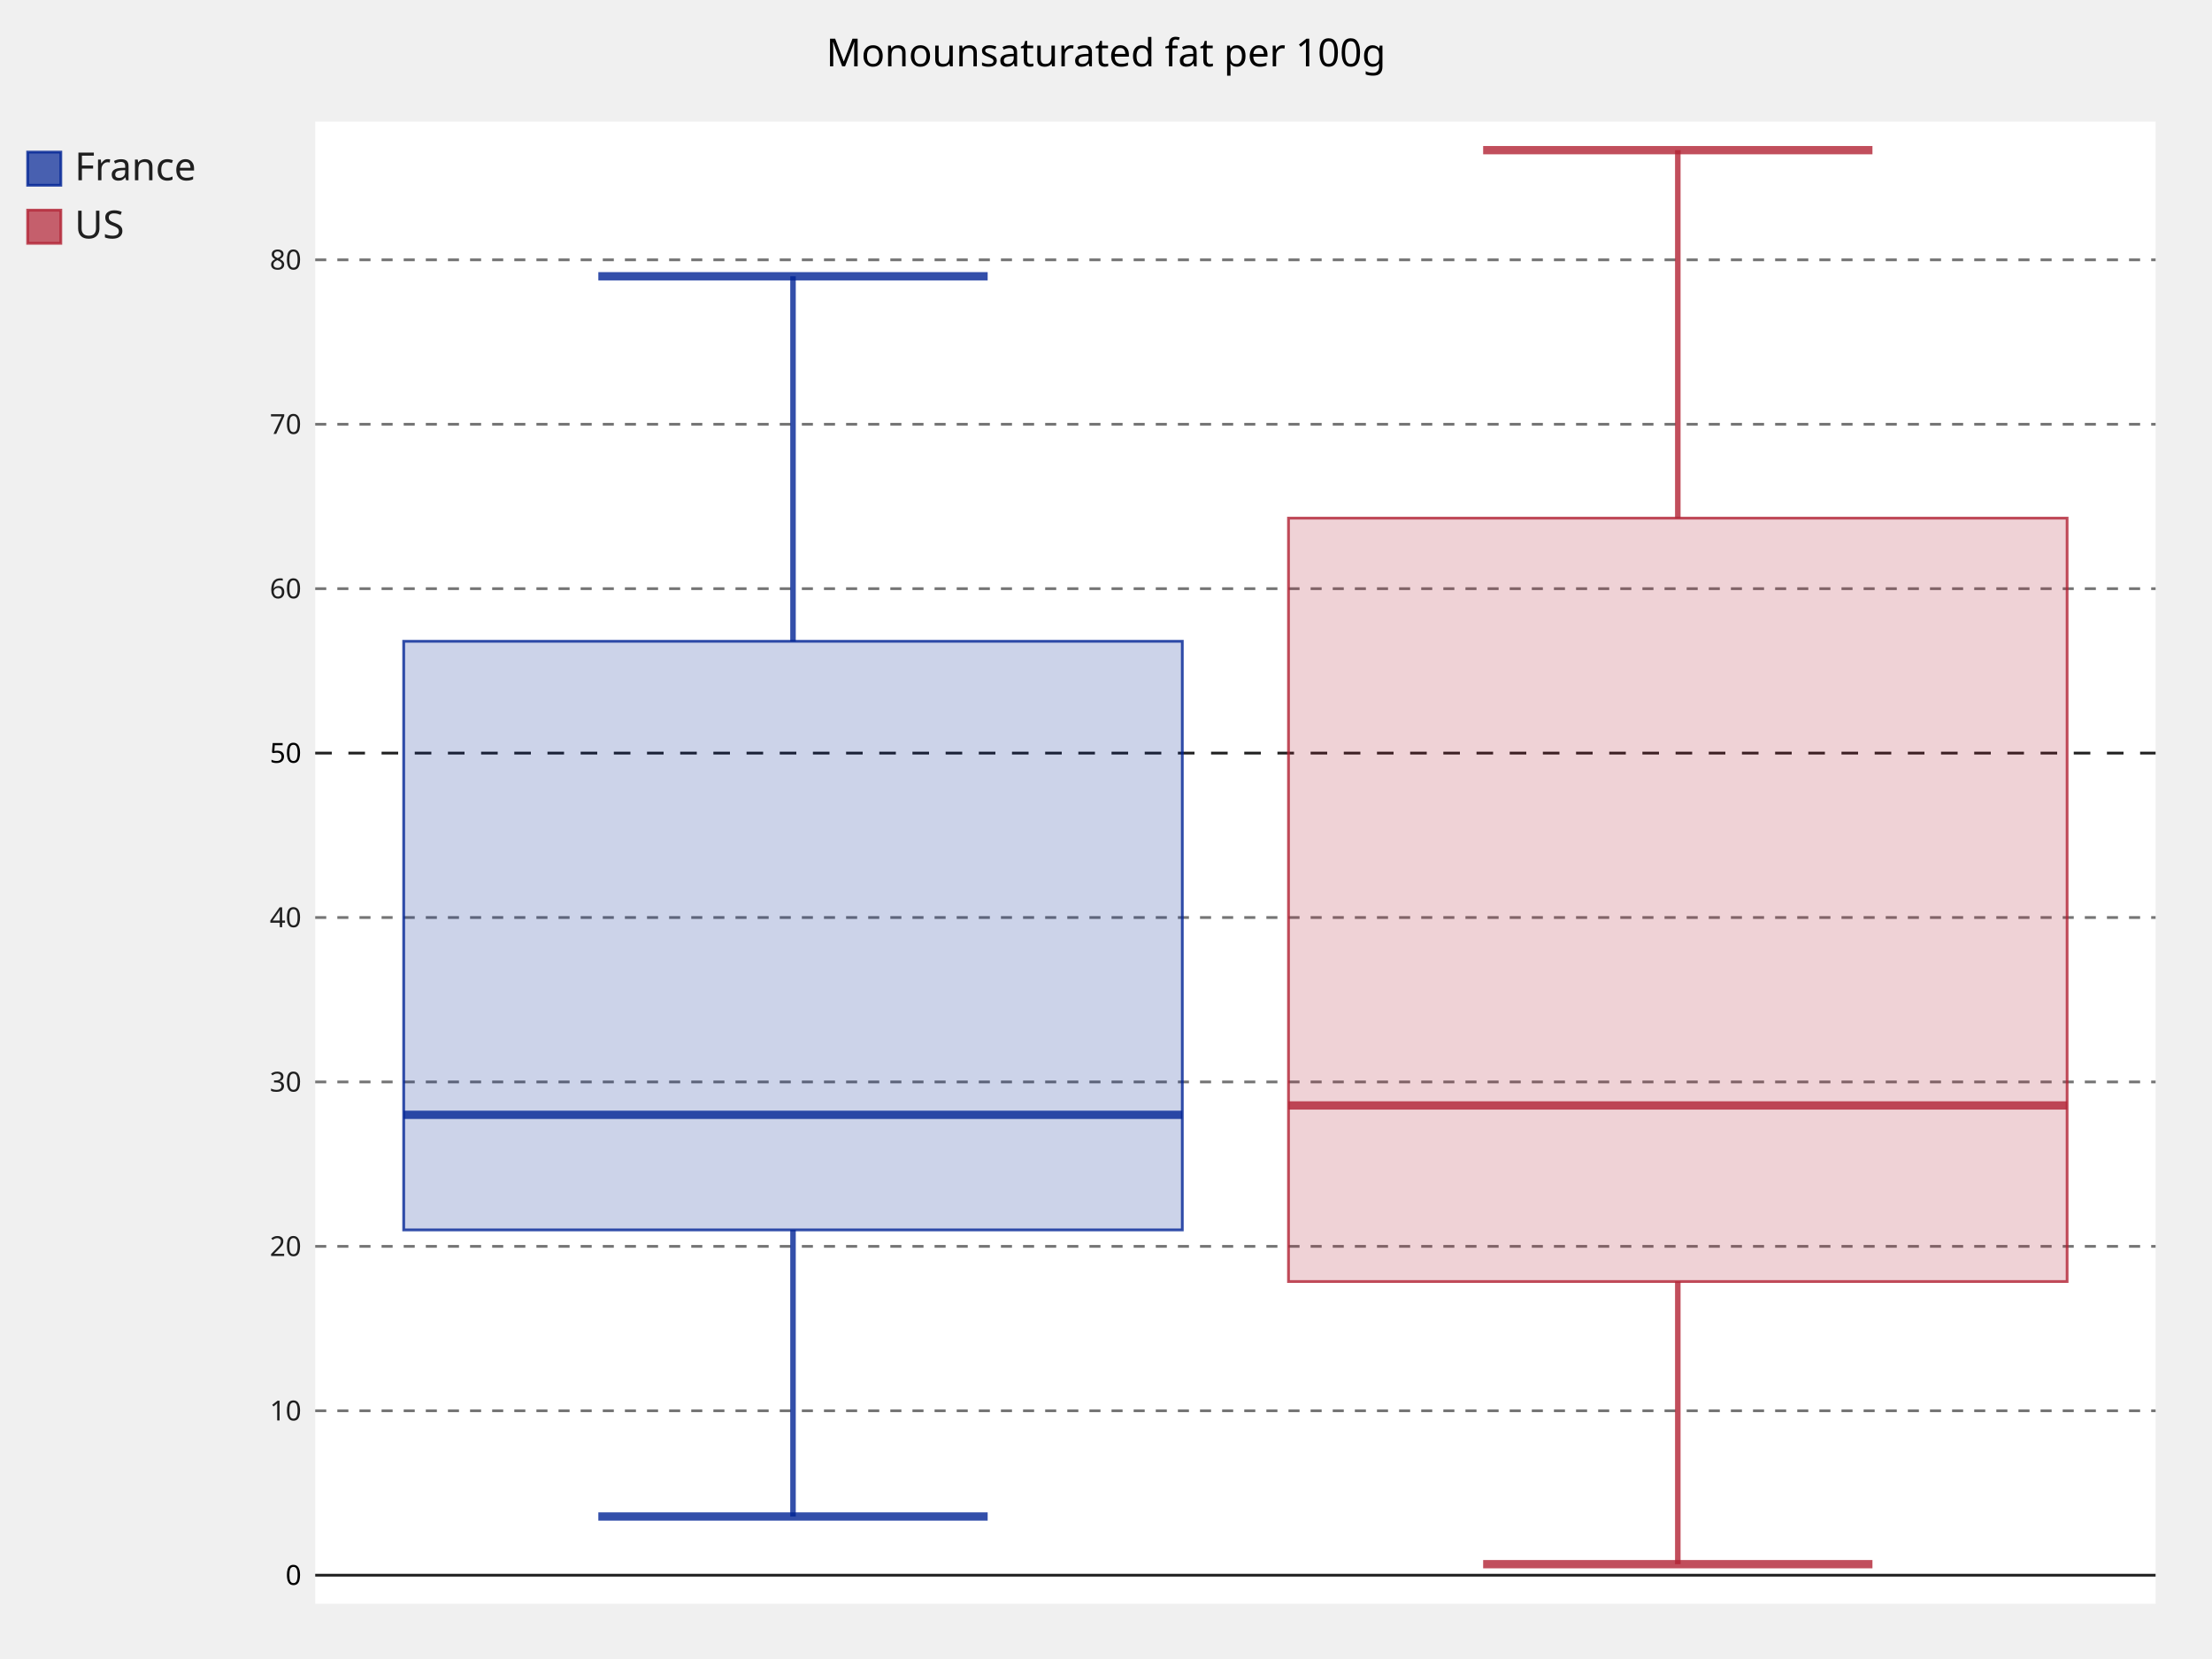
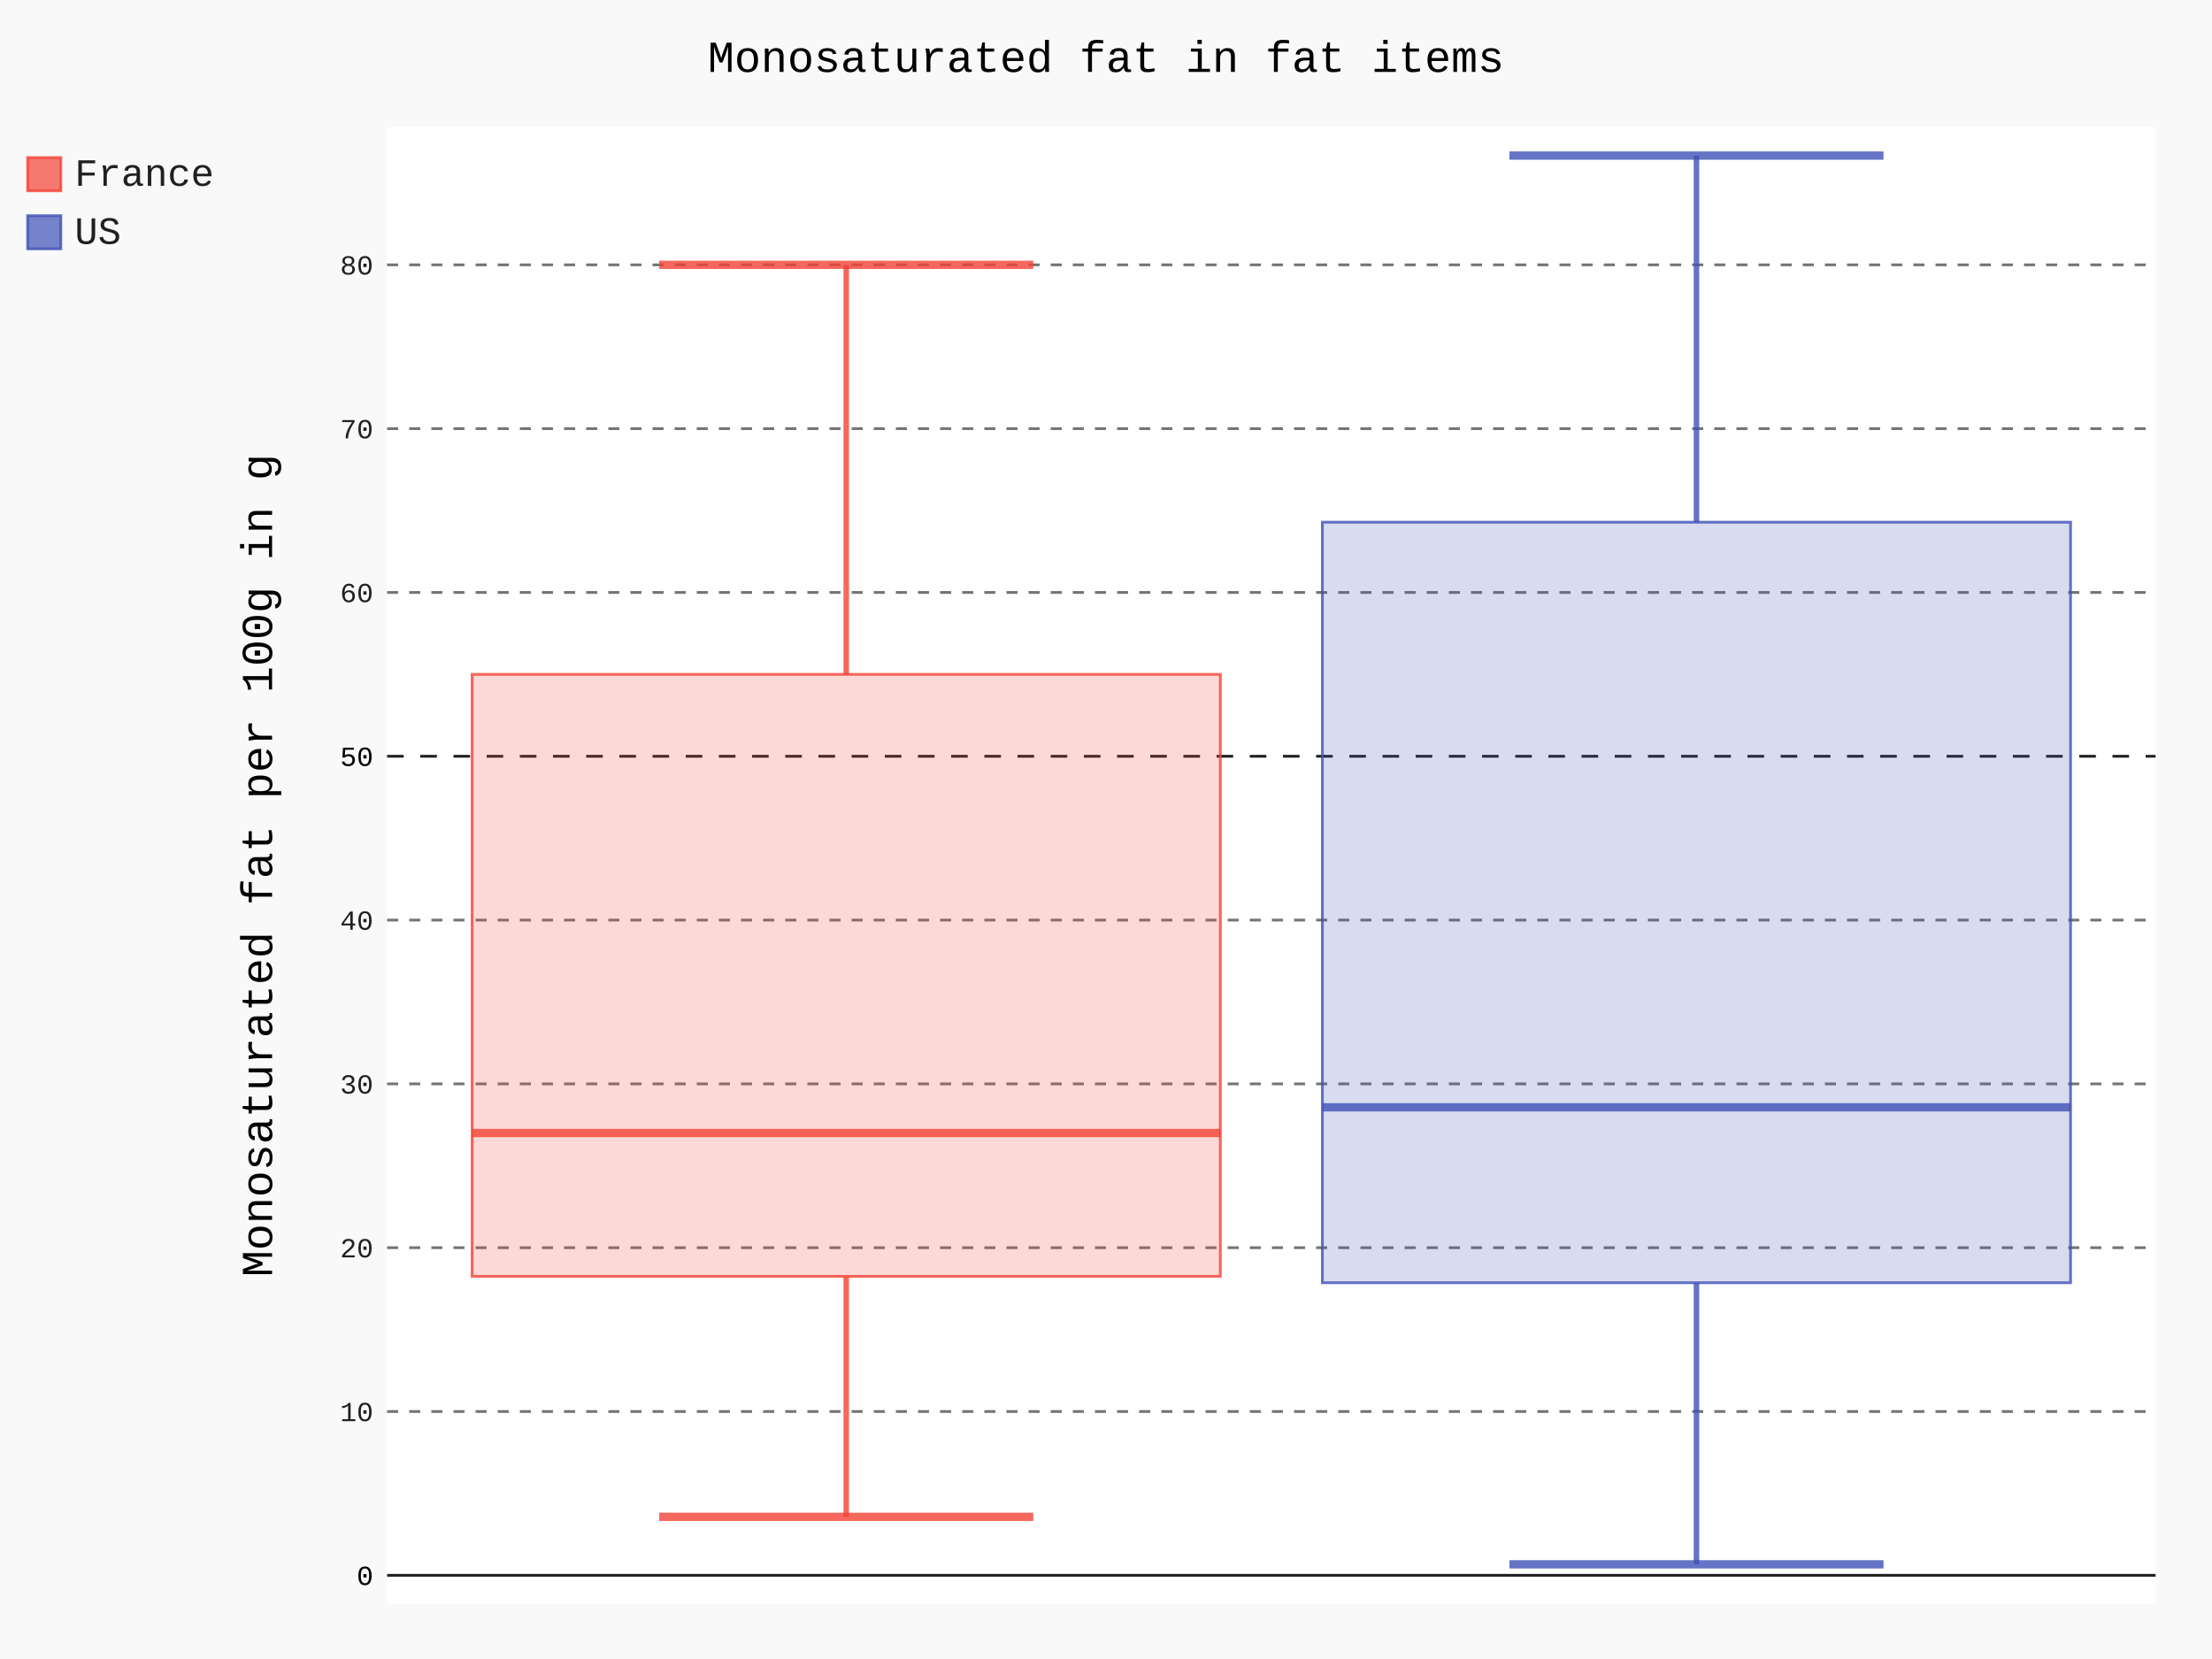
- <svg xmlns="http://www.w3.org/2000/svg" id="chart-a911a8c8-80a6-4a2e-8677-71c7c2e29a6f" class="pygal-chart" viewBox="0 0 800 600">
+ <svg xmlns="http://www.w3.org/2000/svg" id="chart-25853eb5-5d56-4b88-8be6-943e7c957513" class="pygal-chart" viewBox="0 0 800 600">
  <defs>
-     <style type="text/css">#chart-a911a8c8-80a6-4a2e-8677-71c7c2e29a6f{-webkit-user-select:none;-webkit-font-smoothing:antialiased;font-family:Muli}#chart-a911a8c8-80a6-4a2e-8677-71c7c2e29a6f .title{font-family:Muli;font-size:14px}#chart-a911a8c8-80a6-4a2e-8677-71c7c2e29a6f .legends .legend text{font-family:Muli;font-size:14px}#chart-a911a8c8-80a6-4a2e-8677-71c7c2e29a6f .axis text{font-family:Muli;font-size:10px}#chart-a911a8c8-80a6-4a2e-8677-71c7c2e29a6f .axis text.major{font-family:Muli;font-size:10px}#chart-a911a8c8-80a6-4a2e-8677-71c7c2e29a6f .text-overlay text.value{font-family:Muli;font-size:16px}#chart-a911a8c8-80a6-4a2e-8677-71c7c2e29a6f .text-overlay text.label{font-family:Muli;font-size:10px}#chart-a911a8c8-80a6-4a2e-8677-71c7c2e29a6f .tooltip{font-family:Muli;font-size:14px}#chart-a911a8c8-80a6-4a2e-8677-71c7c2e29a6f text.no_data{font-family:Muli;font-size:64px}
- #chart-a911a8c8-80a6-4a2e-8677-71c7c2e29a6f{background-color:transparent}#chart-a911a8c8-80a6-4a2e-8677-71c7c2e29a6f path,#chart-a911a8c8-80a6-4a2e-8677-71c7c2e29a6f line,#chart-a911a8c8-80a6-4a2e-8677-71c7c2e29a6f rect,#chart-a911a8c8-80a6-4a2e-8677-71c7c2e29a6f circle{-webkit-transition:400ms ease-in;-moz-transition:400ms ease-in;transition:400ms ease-in}#chart-a911a8c8-80a6-4a2e-8677-71c7c2e29a6f .graph &gt; .background{fill:transparent}#chart-a911a8c8-80a6-4a2e-8677-71c7c2e29a6f .plot &gt; .background{fill:#FFFFFF}#chart-a911a8c8-80a6-4a2e-8677-71c7c2e29a6f .graph{fill:rgba(0,0,0,.87)}#chart-a911a8c8-80a6-4a2e-8677-71c7c2e29a6f text.no_data{fill:rgba(0,0,0,1)}#chart-a911a8c8-80a6-4a2e-8677-71c7c2e29a6f .title{fill:rgba(0,0,0,1)}#chart-a911a8c8-80a6-4a2e-8677-71c7c2e29a6f .legends .legend text{fill:rgba(0,0,0,.87)}#chart-a911a8c8-80a6-4a2e-8677-71c7c2e29a6f .legends .legend:hover text{fill:rgba(0,0,0,1)}#chart-a911a8c8-80a6-4a2e-8677-71c7c2e29a6f .axis .line{stroke:rgba(0,0,0,1)}#chart-a911a8c8-80a6-4a2e-8677-71c7c2e29a6f .axis .guide.line{stroke:rgba(0,0,0,.54)}#chart-a911a8c8-80a6-4a2e-8677-71c7c2e29a6f .axis .major.line{stroke:rgba(0,0,0,.87)}#chart-a911a8c8-80a6-4a2e-8677-71c7c2e29a6f .axis text.major{fill:rgba(0,0,0,1)}#chart-a911a8c8-80a6-4a2e-8677-71c7c2e29a6f .axis.y .guides:hover .guide.line,#chart-a911a8c8-80a6-4a2e-8677-71c7c2e29a6f .line-graph .axis.x .guides:hover .guide.line,#chart-a911a8c8-80a6-4a2e-8677-71c7c2e29a6f .stackedline-graph .axis.x .guides:hover .guide.line,#chart-a911a8c8-80a6-4a2e-8677-71c7c2e29a6f .xy-graph .axis.x .guides:hover .guide.line{stroke:rgba(0,0,0,1)}#chart-a911a8c8-80a6-4a2e-8677-71c7c2e29a6f .axis .guides:hover text{fill:rgba(0,0,0,1)}#chart-a911a8c8-80a6-4a2e-8677-71c7c2e29a6f .reactive{fill-opacity:.7;stroke-opacity:.8}#chart-a911a8c8-80a6-4a2e-8677-71c7c2e29a6f .ci{stroke:rgba(0,0,0,.87)}#chart-a911a8c8-80a6-4a2e-8677-71c7c2e29a6f .reactive.active,#chart-a911a8c8-80a6-4a2e-8677-71c7c2e29a6f .active .reactive{fill-opacity:.95;stroke-opacity:.9;stroke-width:4}#chart-a911a8c8-80a6-4a2e-8677-71c7c2e29a6f .ci .reactive.active{stroke-width:1.5}#chart-a911a8c8-80a6-4a2e-8677-71c7c2e29a6f .series text{fill:rgba(0,0,0,1)}#chart-a911a8c8-80a6-4a2e-8677-71c7c2e29a6f .tooltip rect{fill:#FFFFFF;stroke:rgba(0,0,0,1);-webkit-transition:opacity 400ms ease-in;-moz-transition:opacity 400ms ease-in;transition:opacity 400ms ease-in}#chart-a911a8c8-80a6-4a2e-8677-71c7c2e29a6f .tooltip .label{fill:rgba(0,0,0,.87)}#chart-a911a8c8-80a6-4a2e-8677-71c7c2e29a6f .tooltip .label{fill:rgba(0,0,0,.87)}#chart-a911a8c8-80a6-4a2e-8677-71c7c2e29a6f .tooltip .legend{font-size:.8em;fill:rgba(0,0,0,.54)}#chart-a911a8c8-80a6-4a2e-8677-71c7c2e29a6f .tooltip .x_label{font-size:.6em;fill:rgba(0,0,0,1)}#chart-a911a8c8-80a6-4a2e-8677-71c7c2e29a6f .tooltip .xlink{font-size:.5em;text-decoration:underline}#chart-a911a8c8-80a6-4a2e-8677-71c7c2e29a6f .tooltip .value{font-size:1.5em}#chart-a911a8c8-80a6-4a2e-8677-71c7c2e29a6f .bound{font-size:.5em}#chart-a911a8c8-80a6-4a2e-8677-71c7c2e29a6f .max-value{font-size:.75em;fill:rgba(0,0,0,.54)}#chart-a911a8c8-80a6-4a2e-8677-71c7c2e29a6f .map-element{fill:#FFFFFF;stroke:rgba(0,0,0,.54) !important}#chart-a911a8c8-80a6-4a2e-8677-71c7c2e29a6f .map-element .reactive{fill-opacity:inherit;stroke-opacity:inherit}#chart-a911a8c8-80a6-4a2e-8677-71c7c2e29a6f .color-0,#chart-a911a8c8-80a6-4a2e-8677-71c7c2e29a6f .color-0 a:visited{stroke:#002395;fill:#002395}#chart-a911a8c8-80a6-4a2e-8677-71c7c2e29a6f .color-1,#chart-a911a8c8-80a6-4a2e-8677-71c7c2e29a6f .color-1 a:visited{stroke:#B22234;fill:#B22234}#chart-a911a8c8-80a6-4a2e-8677-71c7c2e29a6f .text-overlay .color-0 text{fill:black}#chart-a911a8c8-80a6-4a2e-8677-71c7c2e29a6f .text-overlay .color-1 text{fill:black}
- #chart-a911a8c8-80a6-4a2e-8677-71c7c2e29a6f text.no_data{text-anchor:middle}#chart-a911a8c8-80a6-4a2e-8677-71c7c2e29a6f .guide.line{fill:none}#chart-a911a8c8-80a6-4a2e-8677-71c7c2e29a6f .centered{text-anchor:middle}#chart-a911a8c8-80a6-4a2e-8677-71c7c2e29a6f .title{text-anchor:middle}#chart-a911a8c8-80a6-4a2e-8677-71c7c2e29a6f .legends .legend text{fill-opacity:1}#chart-a911a8c8-80a6-4a2e-8677-71c7c2e29a6f .axis.x text{text-anchor:middle}#chart-a911a8c8-80a6-4a2e-8677-71c7c2e29a6f .axis.x:not(.web) text[transform]{text-anchor:start}#chart-a911a8c8-80a6-4a2e-8677-71c7c2e29a6f .axis.x:not(.web) text[transform].backwards{text-anchor:end}#chart-a911a8c8-80a6-4a2e-8677-71c7c2e29a6f .axis.y text{text-anchor:end}#chart-a911a8c8-80a6-4a2e-8677-71c7c2e29a6f .axis.y text[transform].backwards{text-anchor:start}#chart-a911a8c8-80a6-4a2e-8677-71c7c2e29a6f .axis.y2 text{text-anchor:start}#chart-a911a8c8-80a6-4a2e-8677-71c7c2e29a6f .axis.y2 text[transform].backwards{text-anchor:end}#chart-a911a8c8-80a6-4a2e-8677-71c7c2e29a6f .axis .guide.line{stroke-dasharray:4,4}#chart-a911a8c8-80a6-4a2e-8677-71c7c2e29a6f .axis .major.guide.line{stroke-dasharray:6,6}#chart-a911a8c8-80a6-4a2e-8677-71c7c2e29a6f .horizontal .axis.y .guide.line,#chart-a911a8c8-80a6-4a2e-8677-71c7c2e29a6f .horizontal .axis.y2 .guide.line,#chart-a911a8c8-80a6-4a2e-8677-71c7c2e29a6f .vertical .axis.x .guide.line{opacity:0}#chart-a911a8c8-80a6-4a2e-8677-71c7c2e29a6f .horizontal .axis.always_show .guide.line,#chart-a911a8c8-80a6-4a2e-8677-71c7c2e29a6f .vertical .axis.always_show .guide.line{opacity:1 !important}#chart-a911a8c8-80a6-4a2e-8677-71c7c2e29a6f .axis.y .guides:hover .guide.line,#chart-a911a8c8-80a6-4a2e-8677-71c7c2e29a6f .axis.y2 .guides:hover .guide.line,#chart-a911a8c8-80a6-4a2e-8677-71c7c2e29a6f .axis.x .guides:hover .guide.line{opacity:1}#chart-a911a8c8-80a6-4a2e-8677-71c7c2e29a6f .axis .guides:hover text{opacity:1}#chart-a911a8c8-80a6-4a2e-8677-71c7c2e29a6f .nofill{fill:none}#chart-a911a8c8-80a6-4a2e-8677-71c7c2e29a6f .subtle-fill{fill-opacity:.2}#chart-a911a8c8-80a6-4a2e-8677-71c7c2e29a6f .dot{stroke-width:1px;fill-opacity:1}#chart-a911a8c8-80a6-4a2e-8677-71c7c2e29a6f .dot.active{stroke-width:5px}#chart-a911a8c8-80a6-4a2e-8677-71c7c2e29a6f .dot.negative{fill:transparent}#chart-a911a8c8-80a6-4a2e-8677-71c7c2e29a6f text,#chart-a911a8c8-80a6-4a2e-8677-71c7c2e29a6f tspan{stroke:none !important}#chart-a911a8c8-80a6-4a2e-8677-71c7c2e29a6f .series text.active{opacity:1}#chart-a911a8c8-80a6-4a2e-8677-71c7c2e29a6f .tooltip rect{fill-opacity:.95;stroke-width:.5}#chart-a911a8c8-80a6-4a2e-8677-71c7c2e29a6f .tooltip text{fill-opacity:1}#chart-a911a8c8-80a6-4a2e-8677-71c7c2e29a6f .showable{visibility:hidden}#chart-a911a8c8-80a6-4a2e-8677-71c7c2e29a6f .showable.shown{visibility:visible}#chart-a911a8c8-80a6-4a2e-8677-71c7c2e29a6f .gauge-background{fill:rgba(229,229,229,1);stroke:none}#chart-a911a8c8-80a6-4a2e-8677-71c7c2e29a6f .bg-lines{stroke:transparent;stroke-width:2px}</style>
+     <style type="text/css">#chart-25853eb5-5d56-4b88-8be6-943e7c957513{-webkit-user-select:none;-webkit-font-smoothing:antialiased;font-family:Consolas,"Liberation Mono",Menlo,Courier,monospace}#chart-25853eb5-5d56-4b88-8be6-943e7c957513 .title{font-family:Consolas,"Liberation Mono",Menlo,Courier,monospace;font-size:16px}#chart-25853eb5-5d56-4b88-8be6-943e7c957513 .legends .legend text{font-family:Consolas,"Liberation Mono",Menlo,Courier,monospace;font-size:14px}#chart-25853eb5-5d56-4b88-8be6-943e7c957513 .axis text{font-family:Consolas,"Liberation Mono",Menlo,Courier,monospace;font-size:10px}#chart-25853eb5-5d56-4b88-8be6-943e7c957513 .axis text.major{font-family:Consolas,"Liberation Mono",Menlo,Courier,monospace;font-size:10px}#chart-25853eb5-5d56-4b88-8be6-943e7c957513 .text-overlay text.value{font-family:Consolas,"Liberation Mono",Menlo,Courier,monospace;font-size:16px}#chart-25853eb5-5d56-4b88-8be6-943e7c957513 .text-overlay text.label{font-family:Consolas,"Liberation Mono",Menlo,Courier,monospace;font-size:10px}#chart-25853eb5-5d56-4b88-8be6-943e7c957513 .tooltip{font-family:Consolas,"Liberation Mono",Menlo,Courier,monospace;font-size:14px}#chart-25853eb5-5d56-4b88-8be6-943e7c957513 text.no_data{font-family:Consolas,"Liberation Mono",Menlo,Courier,monospace;font-size:64px}
+ #chart-25853eb5-5d56-4b88-8be6-943e7c957513{background-color:rgba(249,249,249,1)}#chart-25853eb5-5d56-4b88-8be6-943e7c957513 path,#chart-25853eb5-5d56-4b88-8be6-943e7c957513 line,#chart-25853eb5-5d56-4b88-8be6-943e7c957513 rect,#chart-25853eb5-5d56-4b88-8be6-943e7c957513 circle{-webkit-transition:150ms;-moz-transition:150ms;transition:150ms}#chart-25853eb5-5d56-4b88-8be6-943e7c957513 .graph &gt; .background{fill:rgba(249,249,249,1)}#chart-25853eb5-5d56-4b88-8be6-943e7c957513 .plot &gt; .background{fill:rgba(255,255,255,1)}#chart-25853eb5-5d56-4b88-8be6-943e7c957513 .graph{fill:rgba(0,0,0,.87)}#chart-25853eb5-5d56-4b88-8be6-943e7c957513 text.no_data{fill:rgba(0,0,0,1)}#chart-25853eb5-5d56-4b88-8be6-943e7c957513 .title{fill:rgba(0,0,0,1)}#chart-25853eb5-5d56-4b88-8be6-943e7c957513 .legends .legend text{fill:rgba(0,0,0,.87)}#chart-25853eb5-5d56-4b88-8be6-943e7c957513 .legends .legend:hover text{fill:rgba(0,0,0,1)}#chart-25853eb5-5d56-4b88-8be6-943e7c957513 .axis .line{stroke:rgba(0,0,0,1)}#chart-25853eb5-5d56-4b88-8be6-943e7c957513 .axis .guide.line{stroke:rgba(0,0,0,.54)}#chart-25853eb5-5d56-4b88-8be6-943e7c957513 .axis .major.line{stroke:rgba(0,0,0,.87)}#chart-25853eb5-5d56-4b88-8be6-943e7c957513 .axis text.major{fill:rgba(0,0,0,1)}#chart-25853eb5-5d56-4b88-8be6-943e7c957513 .axis.y .guides:hover .guide.line,#chart-25853eb5-5d56-4b88-8be6-943e7c957513 .line-graph .axis.x .guides:hover .guide.line,#chart-25853eb5-5d56-4b88-8be6-943e7c957513 .stackedline-graph .axis.x .guides:hover .guide.line,#chart-25853eb5-5d56-4b88-8be6-943e7c957513 .xy-graph .axis.x .guides:hover .guide.line{stroke:rgba(0,0,0,1)}#chart-25853eb5-5d56-4b88-8be6-943e7c957513 .axis .guides:hover text{fill:rgba(0,0,0,1)}#chart-25853eb5-5d56-4b88-8be6-943e7c957513 .reactive{fill-opacity:.7;stroke-opacity:.8}#chart-25853eb5-5d56-4b88-8be6-943e7c957513 .ci{stroke:rgba(0,0,0,.87)}#chart-25853eb5-5d56-4b88-8be6-943e7c957513 .reactive.active,#chart-25853eb5-5d56-4b88-8be6-943e7c957513 .active .reactive{fill-opacity:.8;stroke-opacity:.9;stroke-width:4}#chart-25853eb5-5d56-4b88-8be6-943e7c957513 .ci .reactive.active{stroke-width:1.5}#chart-25853eb5-5d56-4b88-8be6-943e7c957513 .series text{fill:rgba(0,0,0,1)}#chart-25853eb5-5d56-4b88-8be6-943e7c957513 .tooltip rect{fill:rgba(255,255,255,1);stroke:rgba(0,0,0,1);-webkit-transition:opacity 150ms;-moz-transition:opacity 150ms;transition:opacity 150ms}#chart-25853eb5-5d56-4b88-8be6-943e7c957513 .tooltip .label{fill:rgba(0,0,0,.87)}#chart-25853eb5-5d56-4b88-8be6-943e7c957513 .tooltip .label{fill:rgba(0,0,0,.87)}#chart-25853eb5-5d56-4b88-8be6-943e7c957513 .tooltip .legend{font-size:.8em;fill:rgba(0,0,0,.54)}#chart-25853eb5-5d56-4b88-8be6-943e7c957513 .tooltip .x_label{font-size:.6em;fill:rgba(0,0,0,1)}#chart-25853eb5-5d56-4b88-8be6-943e7c957513 .tooltip .xlink{font-size:.5em;text-decoration:underline}#chart-25853eb5-5d56-4b88-8be6-943e7c957513 .tooltip .value{font-size:1.5em}#chart-25853eb5-5d56-4b88-8be6-943e7c957513 .bound{font-size:.5em}#chart-25853eb5-5d56-4b88-8be6-943e7c957513 .max-value{font-size:.75em;fill:rgba(0,0,0,.54)}#chart-25853eb5-5d56-4b88-8be6-943e7c957513 .map-element{fill:rgba(255,255,255,1);stroke:rgba(0,0,0,.54) !important}#chart-25853eb5-5d56-4b88-8be6-943e7c957513 .map-element .reactive{fill-opacity:inherit;stroke-opacity:inherit}#chart-25853eb5-5d56-4b88-8be6-943e7c957513 .color-0,#chart-25853eb5-5d56-4b88-8be6-943e7c957513 .color-0 a:visited{stroke:#F44336;fill:#F44336}#chart-25853eb5-5d56-4b88-8be6-943e7c957513 .color-1,#chart-25853eb5-5d56-4b88-8be6-943e7c957513 .color-1 a:visited{stroke:#3F51B5;fill:#3F51B5}#chart-25853eb5-5d56-4b88-8be6-943e7c957513 .text-overlay .color-0 text{fill:black}#chart-25853eb5-5d56-4b88-8be6-943e7c957513 .text-overlay .color-1 text{fill:black}
+ #chart-25853eb5-5d56-4b88-8be6-943e7c957513 text.no_data{text-anchor:middle}#chart-25853eb5-5d56-4b88-8be6-943e7c957513 .guide.line{fill:none}#chart-25853eb5-5d56-4b88-8be6-943e7c957513 .centered{text-anchor:middle}#chart-25853eb5-5d56-4b88-8be6-943e7c957513 .title{text-anchor:middle}#chart-25853eb5-5d56-4b88-8be6-943e7c957513 .legends .legend text{fill-opacity:1}#chart-25853eb5-5d56-4b88-8be6-943e7c957513 .axis.x text{text-anchor:middle}#chart-25853eb5-5d56-4b88-8be6-943e7c957513 .axis.x:not(.web) text[transform]{text-anchor:start}#chart-25853eb5-5d56-4b88-8be6-943e7c957513 .axis.x:not(.web) text[transform].backwards{text-anchor:end}#chart-25853eb5-5d56-4b88-8be6-943e7c957513 .axis.y text{text-anchor:end}#chart-25853eb5-5d56-4b88-8be6-943e7c957513 .axis.y text[transform].backwards{text-anchor:start}#chart-25853eb5-5d56-4b88-8be6-943e7c957513 .axis.y2 text{text-anchor:start}#chart-25853eb5-5d56-4b88-8be6-943e7c957513 .axis.y2 text[transform].backwards{text-anchor:end}#chart-25853eb5-5d56-4b88-8be6-943e7c957513 .axis .guide.line{stroke-dasharray:4,4}#chart-25853eb5-5d56-4b88-8be6-943e7c957513 .axis .major.guide.line{stroke-dasharray:6,6}#chart-25853eb5-5d56-4b88-8be6-943e7c957513 .horizontal .axis.y .guide.line,#chart-25853eb5-5d56-4b88-8be6-943e7c957513 .horizontal .axis.y2 .guide.line,#chart-25853eb5-5d56-4b88-8be6-943e7c957513 .vertical .axis.x .guide.line{opacity:0}#chart-25853eb5-5d56-4b88-8be6-943e7c957513 .horizontal .axis.always_show .guide.line,#chart-25853eb5-5d56-4b88-8be6-943e7c957513 .vertical .axis.always_show .guide.line{opacity:1 !important}#chart-25853eb5-5d56-4b88-8be6-943e7c957513 .axis.y .guides:hover .guide.line,#chart-25853eb5-5d56-4b88-8be6-943e7c957513 .axis.y2 .guides:hover .guide.line,#chart-25853eb5-5d56-4b88-8be6-943e7c957513 .axis.x .guides:hover .guide.line{opacity:1}#chart-25853eb5-5d56-4b88-8be6-943e7c957513 .axis .guides:hover text{opacity:1}#chart-25853eb5-5d56-4b88-8be6-943e7c957513 .nofill{fill:none}#chart-25853eb5-5d56-4b88-8be6-943e7c957513 .subtle-fill{fill-opacity:.2}#chart-25853eb5-5d56-4b88-8be6-943e7c957513 .dot{stroke-width:1px;fill-opacity:1}#chart-25853eb5-5d56-4b88-8be6-943e7c957513 .dot.active{stroke-width:5px}#chart-25853eb5-5d56-4b88-8be6-943e7c957513 .dot.negative{fill:transparent}#chart-25853eb5-5d56-4b88-8be6-943e7c957513 text,#chart-25853eb5-5d56-4b88-8be6-943e7c957513 tspan{stroke:none !important}#chart-25853eb5-5d56-4b88-8be6-943e7c957513 .series text.active{opacity:1}#chart-25853eb5-5d56-4b88-8be6-943e7c957513 .tooltip rect{fill-opacity:.95;stroke-width:.5}#chart-25853eb5-5d56-4b88-8be6-943e7c957513 .tooltip text{fill-opacity:1}#chart-25853eb5-5d56-4b88-8be6-943e7c957513 .showable{visibility:hidden}#chart-25853eb5-5d56-4b88-8be6-943e7c957513 .showable.shown{visibility:visible}#chart-25853eb5-5d56-4b88-8be6-943e7c957513 .gauge-background{fill:rgba(229,229,229,1);stroke:none}#chart-25853eb5-5d56-4b88-8be6-943e7c957513 .bg-lines{stroke:rgba(249,249,249,1);stroke-width:2px}</style>
  </defs>
  <g class="graph box-graph vertical">
    <rect class="background" height="600" width="800" x="0" y="0" />
-     <g class="plot" transform="translate(114, 44)">
-       <rect class="background" height="536" width="665.6" x="0" y="0" />
+     <g class="plot" transform="translate(140, 46)">
+       <rect class="background" height="534" width="639.6" x="0" y="0" />
      <g class="axis y always_show">
        <g class="guides">
-           <path class="axis major line" d="M0 525.692 h665.6" />
-           <text class="major" x="-5" y="529.192">0</text>
+           <path class="axis major line" d="M0 523.731 h639.6" />
+           <text class="major" x="-5" y="527.231">0</text>
        </g>
        <g class="guides">
-           <path class="guide line" d="M0 466.227 h665.6" />
-           <text class="" x="-5" y="469.727">10</text>
+           <path class="guide line" d="M0 464.487 h639.6" />
+           <text class="" x="-5" y="467.987">10</text>
        </g>
        <g class="guides">
-           <path class="guide line" d="M0 406.762 h665.6" />
-           <text class="" x="-5" y="410.262">20</text>
+           <path class="guide line" d="M0 405.244 h639.6" />
+           <text class="" x="-5" y="408.744">20</text>
        </g>
        <g class="guides">
-           <path class="guide line" d="M0 347.297 h665.6" />
-           <text class="" x="-5" y="350.797">30</text>
+           <path class="guide line" d="M0 346.001 h639.6" />
+           <text class="" x="-5" y="349.501">30</text>
        </g>
        <g class="guides">
-           <path class="guide line" d="M0 287.832 h665.6" />
-           <text class="" x="-5" y="291.332">40</text>
+           <path class="guide line" d="M0 286.758 h639.6" />
+           <text class="" x="-5" y="290.258">40</text>
        </g>
        <g class="guides">
-           <path class="major guide line" d="M0 228.366 h665.6" />
-           <text class="major" x="-5" y="231.866">50</text>
+           <path class="major guide line" d="M0 227.514 h639.6" />
+           <text class="major" x="-5" y="231.014">50</text>
        </g>
        <g class="guides">
-           <path class="guide line" d="M0 168.901 h665.6" />
-           <text class="" x="-5" y="172.401">60</text>
+           <path class="guide line" d="M0 168.271 h639.6" />
+           <text class="" x="-5" y="171.771">60</text>
        </g>
        <g class="guides">
-           <path class="guide line" d="M0 109.436 h665.6" />
-           <text class="" x="-5" y="112.936">70</text>
+           <path class="guide line" d="M0 109.028 h639.6" />
+           <text class="" x="-5" y="112.528">70</text>
        </g>
        <g class="guides">
-           <path class="guide line" d="M0 49.971 h665.6" />
-           <text class="" x="-5" y="53.471">80</text>
+           <path class="guide line" d="M0 49.785 h639.6" />
+           <text class="" x="-5" y="53.285">80</text>
        </g>
      </g>
      <g class="series serie-0 color-0">
        <g class="boxes">
          <g class="box">
-             <path class="reactive tooltip-trigger" d="M102.4 504.463 L243.2 504.463" stroke-width="3" />
-             <path class="reactive tooltip-trigger" d="M32 359.19 L313.6 359.19" stroke-width="3" />
-             <path class="reactive tooltip-trigger" d="M102.4 55.917 L243.2 55.917" stroke-width="3" />
-             <path class="reactive tooltip-trigger" d="M172.8 504.463 L172.8 400.815" stroke-width="2" />
-             <path class="reactive tooltip-trigger" d="M172.8 55.917 L172.8 187.93" stroke-width="2" />
-             <rect class="subtle-fill reactive tooltip-trigger" height="212.885" width="281.6" x="32.0" y="187.93" />
+             <path class="reactive tooltip-trigger" d="M98.4 502.581 L233.7 502.581" stroke-width="3" />
+             <path class="reactive tooltip-trigger" d="M30.75 363.774 L301.35 363.774" stroke-width="3" />
+             <path class="reactive tooltip-trigger" d="M98.4 49.785 L233.7 49.785" stroke-width="3" />
+             <path class="reactive tooltip-trigger" d="M166.05 502.581 L166.05 415.612" stroke-width="2" />
+             <path class="reactive tooltip-trigger" d="M166.05 49.785 L166.05 197.893" stroke-width="2" />
+             <rect class="subtle-fill reactive tooltip-trigger" height="217.719" width="270.6" x="30.75" y="197.893" />
          </g>
        </g>
      </g>
      <g class="series serie-1 color-1">
        <g class="boxes">
          <g class="box">
-             <path class="reactive tooltip-trigger" d="M422.4 521.708 L563.2 521.708" stroke-width="3" />
-             <path class="reactive tooltip-trigger" d="M352 355.8 L633.6 355.8" stroke-width="3" />
-             <path class="reactive tooltip-trigger" d="M422.4 10.308 L563.2 10.308" stroke-width="3" />
-             <path class="reactive tooltip-trigger" d="M492.8 521.708 L492.8 419.488" stroke-width="2" />
-             <path class="reactive tooltip-trigger" d="M492.8 10.308 L492.8 143.391" stroke-width="2" />
-             <rect class="subtle-fill reactive tooltip-trigger" height="276.097" width="281.6" x="352.0" y="143.391" />
+             <path class="reactive tooltip-trigger" d="M405.9 519.761 L541.2 519.761" stroke-width="3" />
+             <path class="reactive tooltip-trigger" d="M338.25 354.473 L608.85 354.473" stroke-width="3" />
+             <path class="reactive tooltip-trigger" d="M405.9 10.269 L541.2 10.269" stroke-width="3" />
+             <path class="reactive tooltip-trigger" d="M473.55 519.761 L473.55 417.922" stroke-width="2" />
+             <path class="reactive tooltip-trigger" d="M473.55 10.269 L473.55 142.856" stroke-width="2" />
+             <rect class="subtle-fill reactive tooltip-trigger" height="275.067" width="270.6" x="338.25" y="142.856" />
          </g>
        </g>
      </g>
    </g>
    <g class="titles">
-       <text class="title plot_title" x="400.0" y="24">Monounsaturated fat per 100g</text>
+       <text class="title plot_title" x="400.0" y="26">Monosaturated fat in fat items</text>
+       <text class="title" x="72.4" y="339.0" transform="rotate(-90 72.4 313)">Monosaturated fat per 100g in g</text>
    </g>
-     <g class="plot overlay" transform="translate(114, 44)">
+     <g class="plot overlay" transform="translate(140, 46)">
      <g class="series serie-0 color-0" />
      <g class="series serie-1 color-1" />
    </g>
-     <g class="plot text-overlay" transform="translate(114, 44)">
+     <g class="plot text-overlay" transform="translate(140, 46)">
      <g class="series serie-0 color-0" />
      <g class="series serie-1 color-1" />
    </g>
-     <g class="plot tooltip-overlay" transform="translate(114, 44)">
+     <g class="plot tooltip-overlay" transform="translate(140, 46)">
      <g class="tooltip" style="opacity: 0" transform="translate(0 0)">
        <rect class="tooltip-box" height="0" rx="0" ry="0" width="0" />
        <g class="text" />
      </g>
    </g>
-     <g class="legends" transform="translate(10, 54)">
+     <g class="legends" transform="translate(10, 56)">
      <g class="legend reactive activate-serie" id="activate-serie-0">
        <rect class="color-0 reactive" height="12" width="12" x="0.0" y="1.0" />
        <text x="17.0" y="11.2">France</text>
      </g>
      <g class="legend reactive activate-serie" id="activate-serie-1">
        <rect class="color-1 reactive" height="12" width="12" x="0.0" y="22.0" />
        <text x="17.0" y="32.2">US</text>
      </g>
    </g>
-     <g class="legends" transform="translate(790, 54)" />
+     <g class="legends" transform="translate(790, 56)" />
  </g>
</svg>
